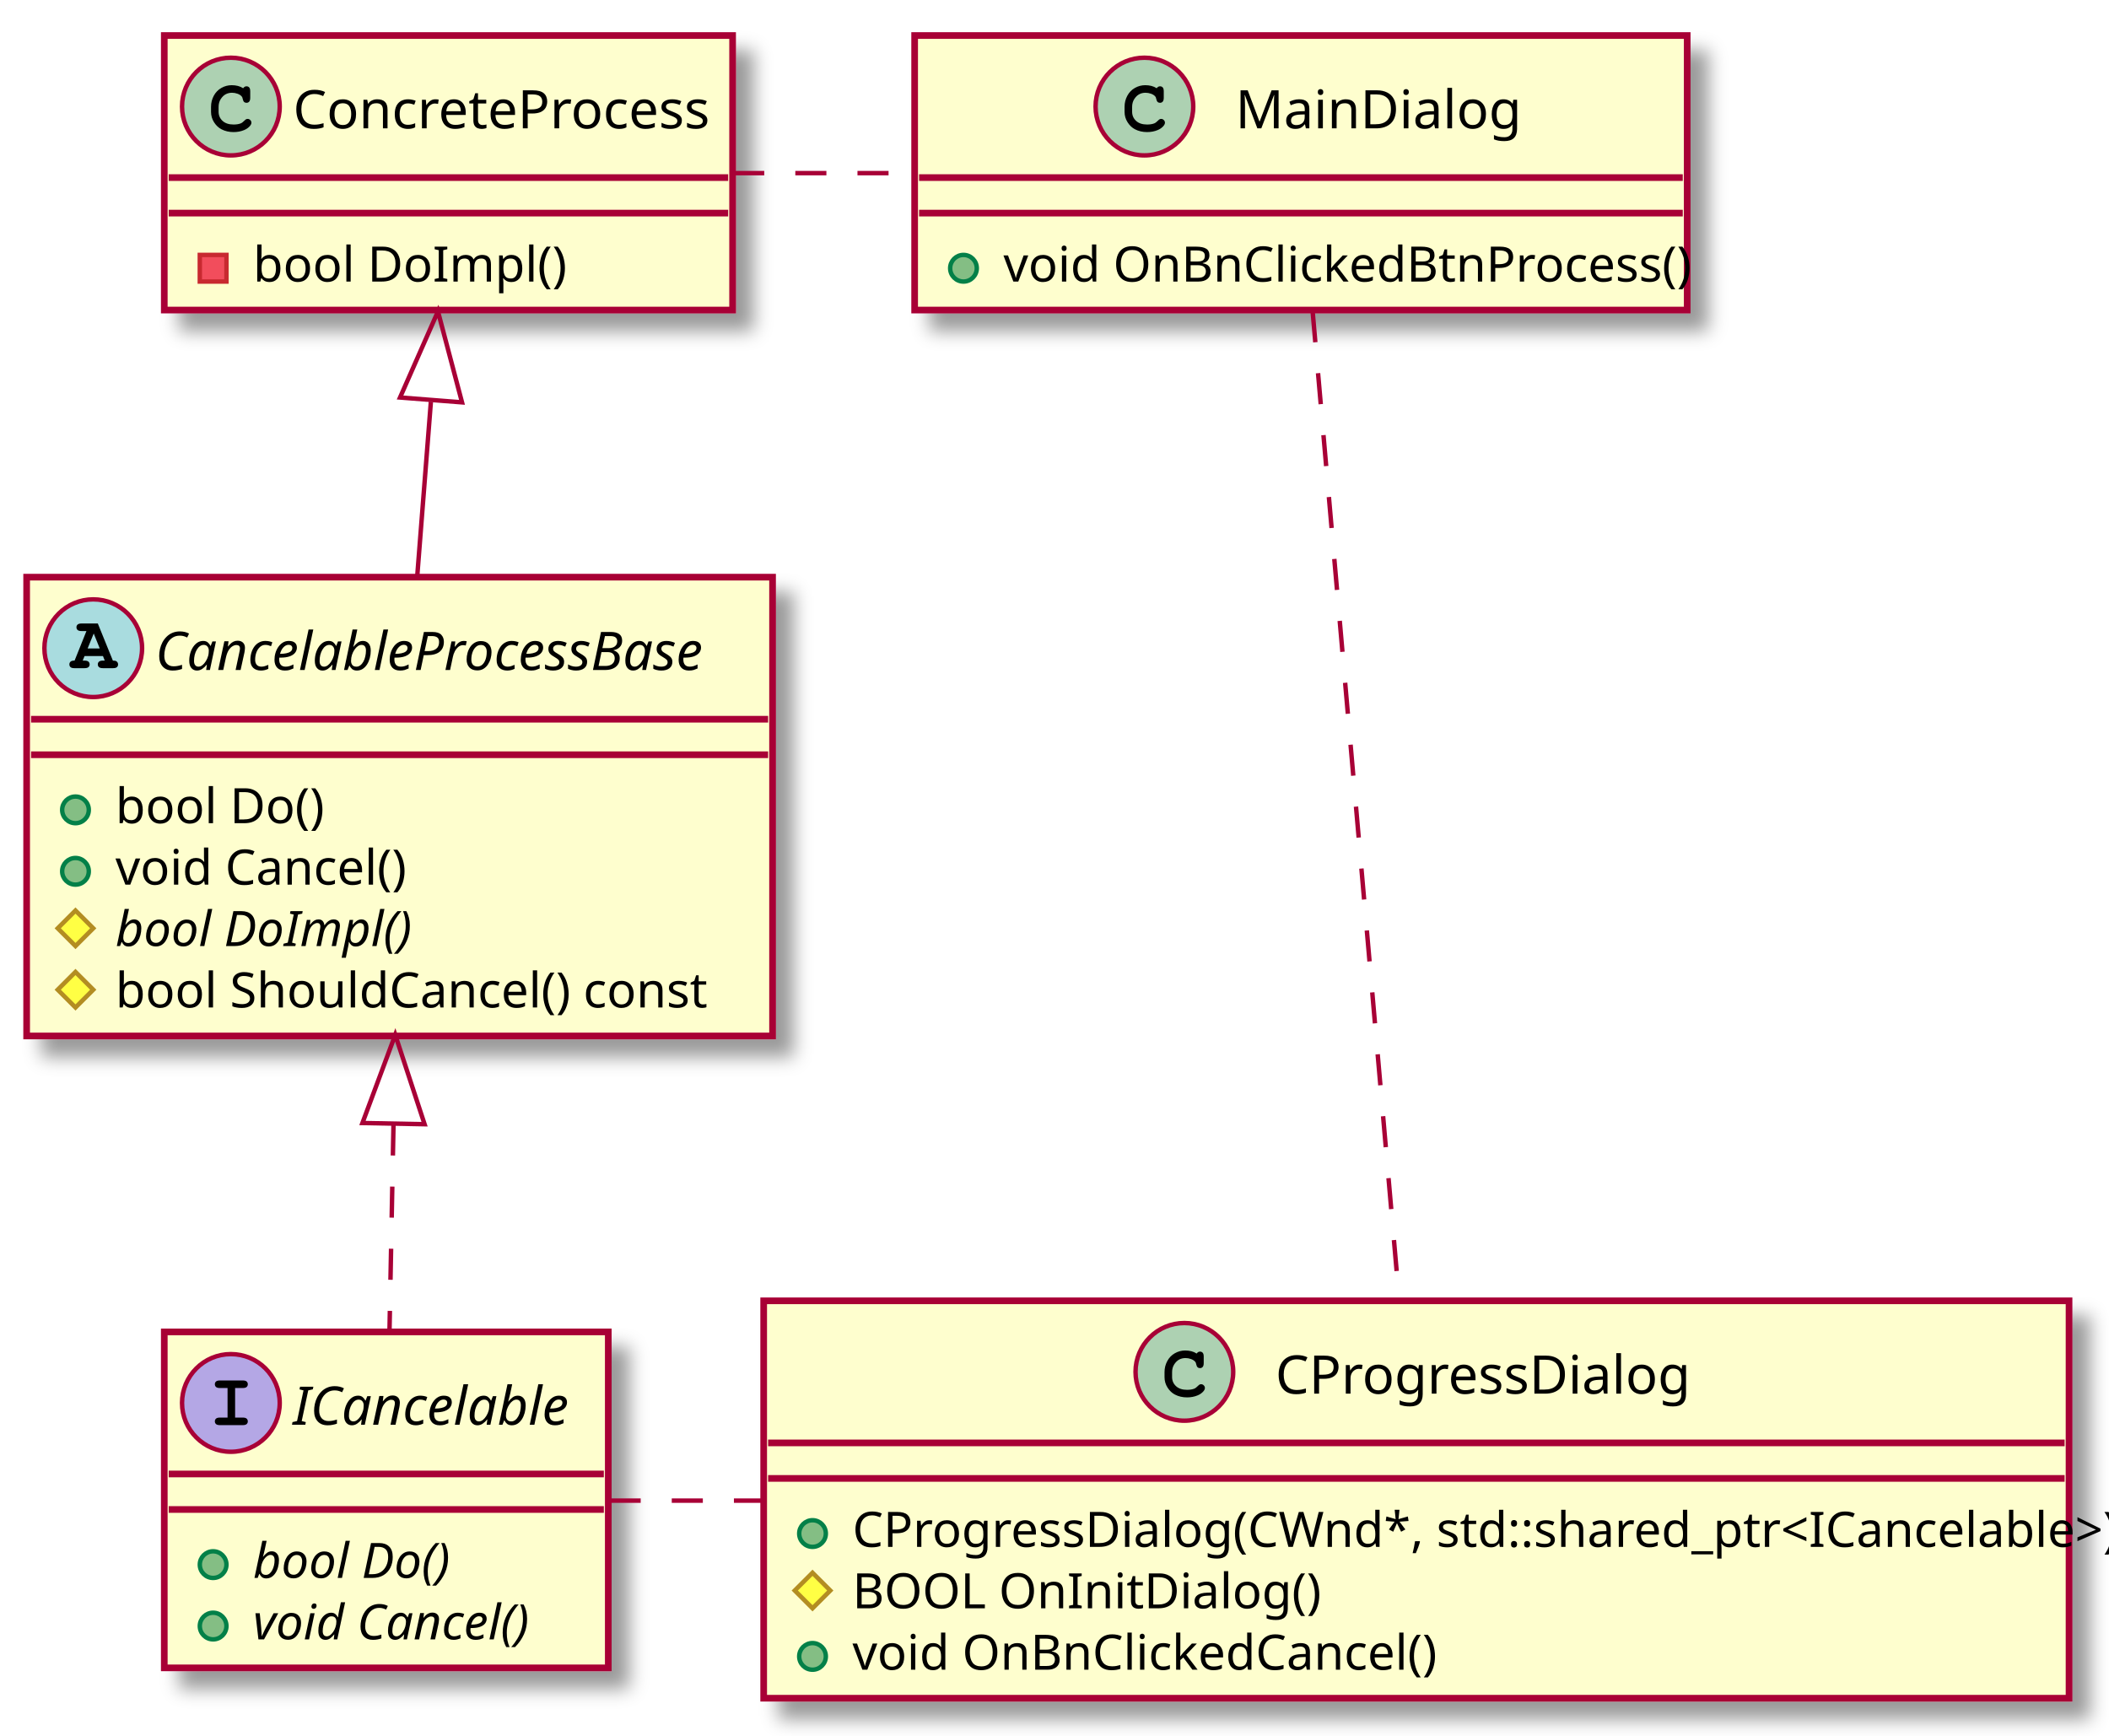
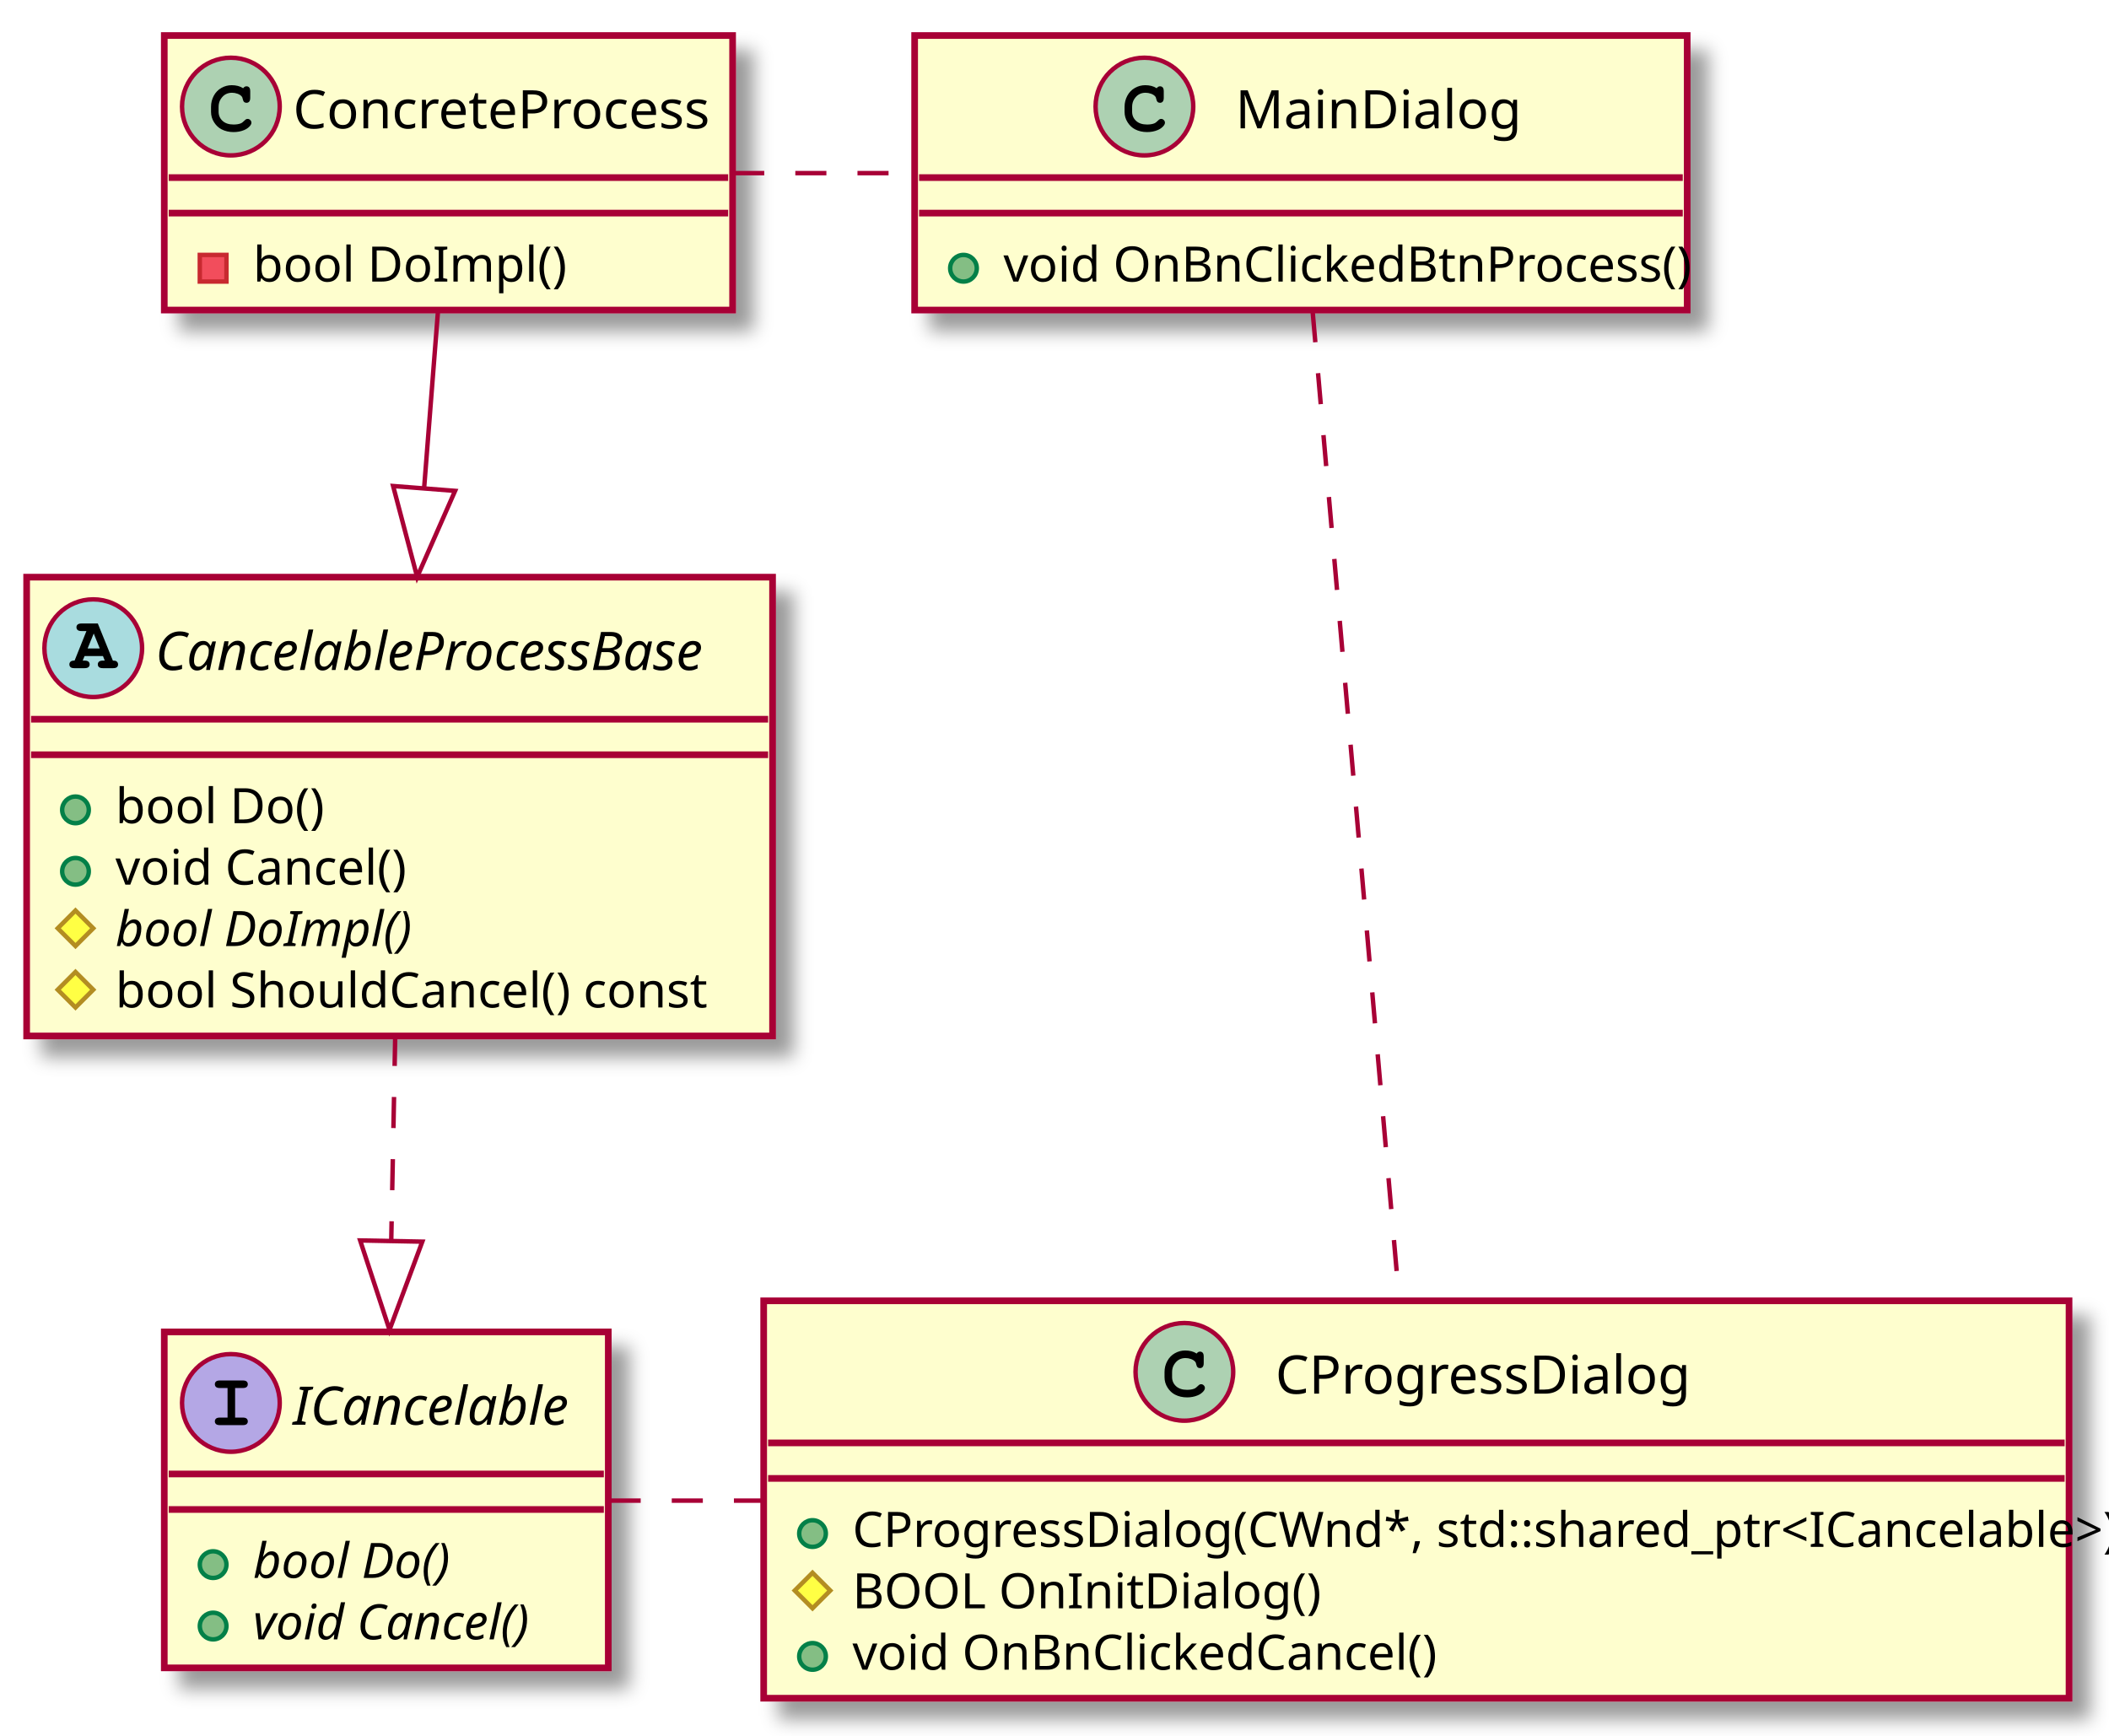
<svg xmlns="http://www.w3.org/2000/svg" contentScriptType="application/ecmascript" contentStyleType="text/css" height="391px" preserveAspectRatio="none" style="width:475px;height:391px;" version="1.1" viewBox="0 0 475 391" width="475px" zoomAndPan="magnify">
  <defs>
-     <filter height="300%" id="f2fwgj5" width="300%" x="-1" y="-1">
+     <filter height="300%" id="fai78yf" width="300%" x="-1" y="-1">
      <feGaussianBlur result="blurOut" stdDeviation="2.0" />
      <feColorMatrix in="blurOut" result="blurOut2" type="matrix" values="0 0 0 0 0 0 0 0 0 0 0 0 0 0 0 0 0 0 .4 0" />
      <feOffset dx="4.0" dy="4.0" in="blurOut2" result="blurOut3" />
      <feBlend in="SourceGraphic" in2="blurOut3" mode="normal" />
    </filter>
  </defs>
  <g>
-     <rect fill="#FEFECE" filter="url(#f2fwgj5)" height="75.672" style="stroke: #A80036; stroke-width: 1.5;" width="100" x="37" y="300" />
+     <rect fill="#FEFECE" filter="url(#fai78yf)" height="75.672" style="stroke: #A80036; stroke-width: 1.5;" width="100" x="37" y="300" />
    <ellipse cx="52" cy="316" fill="#B4A7E5" rx="11" ry="11" style="stroke: #A80036; stroke-width: 1.0;" />
    <path d="M52.953,312.641 L52.953,319.297 L54.672,319.297 Q55.281,319.297 55.547,319.531 Q55.812,319.766 55.812,320.156 Q55.812,320.531 55.547,320.766 Q55.281,321 54.672,321 L49.531,321 Q48.922,321 48.656,320.766 Q48.391,320.531 48.391,320.141 Q48.391,319.766 48.656,319.531 Q48.922,319.297 49.531,319.297 L51.25,319.297 L51.25,312.641 L49.531,312.641 Q48.922,312.641 48.656,312.406 Q48.391,312.172 48.391,311.781 Q48.391,311.406 48.656,311.172 Q48.922,310.938 49.531,310.938 L54.672,310.938 Q55.281,310.938 55.547,311.172 Q55.812,311.406 55.812,311.781 Q55.812,312.172 55.547,312.406 Q55.281,312.641 54.672,312.641 L52.953,312.641 Z " />
    <text fill="#000000" font-family="sans-serif" font-size="12" font-style="italic" lengthAdjust="spacingAndGlyphs" textLength="68" x="66" y="320.91">ICancelable</text>
    <line style="stroke: #A80036; stroke-width: 1.5;" x1="38" x2="136" y1="332" y2="332" />
    <line style="stroke: #A80036; stroke-width: 1.5;" x1="38" x2="136" y1="340" y2="340" />
    <ellipse cx="48" cy="352.418" fill="#84BE84" rx="3" ry="3" style="stroke: #038048; stroke-width: 1.0;" />
    <text fill="#000000" font-family="sans-serif" font-size="11" font-style="italic" lengthAdjust="spacingAndGlyphs" textLength="47" x="57" y="355.419">bool Do()</text>
    <ellipse cx="48" cy="366.254" fill="#84BE84" rx="3" ry="3" style="stroke: #038048; stroke-width: 1.0;" />
    <text fill="#000000" font-family="sans-serif" font-size="11" font-style="italic" lengthAdjust="spacingAndGlyphs" textLength="66" x="57" y="369.255">void Cancel()</text>
-     <rect fill="#FEFECE" filter="url(#f2fwgj5)" height="103.344" style="stroke: #A80036; stroke-width: 1.5;" width="168" x="6" y="130" />
+     <rect fill="#FEFECE" filter="url(#fai78yf)" height="103.344" style="stroke: #A80036; stroke-width: 1.5;" width="168" x="6" y="130" />
    <ellipse cx="21" cy="146" fill="#A9DCDF" rx="11" ry="11" style="stroke: #A80036; stroke-width: 1.0;" />
    <path d="M23.188,147.766 L19.047,147.766 L18.625,148.797 L19.047,148.797 Q19.656,148.797 19.922,149.031 Q20.188,149.266 20.188,149.656 Q20.188,150.031 19.922,150.266 Q19.656,150.5 19.047,150.5 L16.75,150.5 Q16.141,150.5 15.883,150.266 Q15.625,150.031 15.625,149.641 Q15.625,149.266 15.898,149.023 Q16.172,148.781 16.797,148.797 L19.469,142.141 L18.359,142.141 Q17.75,142.141 17.484,141.906 Q17.219,141.672 17.219,141.281 Q17.219,140.906 17.484,140.672 Q17.75,140.438 18.359,140.438 L22.031,140.438 L25.422,148.797 Q26.016,148.797 26.203,148.938 Q26.594,149.203 26.594,149.656 Q26.594,150.031 26.336,150.266 Q26.078,150.5 25.469,150.5 L23.172,150.5 Q22.562,150.5 22.297,150.266 Q22.031,150.031 22.031,149.641 Q22.031,149.266 22.297,149.031 Q22.562,148.797 23.172,148.797 L23.594,148.797 L23.188,147.766 Z M22.469,146.062 L21.109,142.688 L19.734,146.062 L22.469,146.062 Z " />
    <text fill="#000000" font-family="sans-serif" font-size="12" font-style="italic" lengthAdjust="spacingAndGlyphs" textLength="136" x="35" y="150.91">CancelableProcessBase</text>
    <line style="stroke: #A80036; stroke-width: 1.5;" x1="7" x2="173" y1="162" y2="162" />
    <line style="stroke: #A80036; stroke-width: 1.5;" x1="7" x2="173" y1="170" y2="170" />
    <ellipse cx="17" cy="182.418" fill="#84BE84" rx="3" ry="3" style="stroke: #038048; stroke-width: 1.0;" />
    <text fill="#000000" font-family="sans-serif" font-size="11" lengthAdjust="spacingAndGlyphs" textLength="44" x="26" y="185.419">bool Do()</text>
    <ellipse cx="17" cy="196.254" fill="#84BE84" rx="3" ry="3" style="stroke: #038048; stroke-width: 1.0;" />
    <text fill="#000000" font-family="sans-serif" font-size="11" lengthAdjust="spacingAndGlyphs" textLength="64" x="26" y="199.255">void Cancel()</text>
    <polygon fill="#FFFF44" points="17,205.09,21,209.09,17,213.09,13,209.09" style="stroke: #B38D22; stroke-width: 1.0;" />
    <text fill="#000000" font-family="sans-serif" font-size="11" font-style="italic" lengthAdjust="spacingAndGlyphs" textLength="68" x="26" y="213.091">bool DoImpl()</text>
    <polygon fill="#FFFF44" points="17,218.926,21,222.926,17,226.926,13,222.926" style="stroke: #B38D22; stroke-width: 1.0;" />
    <text fill="#000000" font-family="sans-serif" font-size="11" lengthAdjust="spacingAndGlyphs" textLength="127" x="26" y="226.927">bool ShouldCancel() const</text>
-     <rect fill="#FEFECE" filter="url(#f2fwgj5)" height="61.836" style="stroke: #A80036; stroke-width: 1.5;" width="128" x="37" y="8" />
+     <rect fill="#FEFECE" filter="url(#fai78yf)" height="61.836" style="stroke: #A80036; stroke-width: 1.5;" width="128" x="37" y="8" />
    <ellipse cx="52" cy="24" fill="#ADD1B2" rx="11" ry="11" style="stroke: #A80036; stroke-width: 1.0;" />
    <path d="M54.766,19.875 Q54.922,19.656 55.109,19.547 Q55.297,19.438 55.516,19.438 Q55.891,19.438 56.125,19.695 Q56.359,19.953 56.359,20.562 L56.359,22.016 Q56.359,22.625 56.125,22.891 Q55.891,23.156 55.516,23.156 Q55.172,23.156 54.969,22.953 Q54.766,22.766 54.656,22.25 Q54.609,21.891 54.422,21.703 Q54.094,21.328 53.484,21.109 Q52.875,20.891 52.25,20.891 Q51.484,20.891 50.852,21.219 Q50.219,21.547 49.727,22.297 Q49.234,23.047 49.234,24.078 L49.234,25.172 Q49.234,26.406 50.125,27.227 Q51.016,28.047 52.609,28.047 Q53.547,28.047 54.203,27.797 Q54.594,27.641 55.016,27.203 Q55.281,26.938 55.43,26.859 Q55.578,26.781 55.781,26.781 Q56.109,26.781 56.367,27.039 Q56.625,27.297 56.625,27.641 Q56.625,27.984 56.281,28.391 Q55.781,28.969 54.984,29.297 Q53.906,29.75 52.609,29.75 Q51.094,29.75 49.891,29.125 Q48.906,28.625 48.219,27.555 Q47.531,26.484 47.531,25.203 L47.531,24.047 Q47.531,22.719 48.148,21.57 Q48.766,20.422 49.859,19.805 Q50.953,19.188 52.188,19.188 Q52.922,19.188 53.57,19.352 Q54.219,19.516 54.766,19.875 Z " />
    <text fill="#000000" font-family="sans-serif" font-size="12" lengthAdjust="spacingAndGlyphs" textLength="96" x="66" y="28.91">ConcreteProcess</text>
    <line style="stroke: #A80036; stroke-width: 1.5;" x1="38" x2="164" y1="40" y2="40" />
    <line style="stroke: #A80036; stroke-width: 1.5;" x1="38" x2="164" y1="48" y2="48" />
    <rect fill="#F24D5C" height="6" style="stroke: #C82930; stroke-width: 1.0;" width="6" x="45" y="57.418" />
    <text fill="#000000" font-family="sans-serif" font-size="11" lengthAdjust="spacingAndGlyphs" textLength="62" x="57" y="63.419">bool DoImpl()</text>
-     <rect fill="#FEFECE" filter="url(#f2fwgj5)" height="89.508" style="stroke: #A80036; stroke-width: 1.5;" width="294" x="172" y="293" />
+     <rect fill="#FEFECE" filter="url(#fai78yf)" height="89.508" style="stroke: #A80036; stroke-width: 1.5;" width="294" x="172" y="293" />
    <ellipse cx="266.75" cy="309" fill="#ADD1B2" rx="11" ry="11" style="stroke: #A80036; stroke-width: 1.0;" />
    <path d="M269.516,304.875 Q269.672,304.656 269.859,304.547 Q270.047,304.438 270.266,304.438 Q270.641,304.438 270.875,304.695 Q271.109,304.953 271.109,305.562 L271.109,307.016 Q271.109,307.625 270.875,307.891 Q270.641,308.156 270.266,308.156 Q269.922,308.156 269.719,307.953 Q269.516,307.766 269.406,307.25 Q269.359,306.891 269.172,306.703 Q268.844,306.328 268.234,306.109 Q267.625,305.891 267,305.891 Q266.234,305.891 265.602,306.219 Q264.969,306.547 264.477,307.297 Q263.984,308.047 263.984,309.078 L263.984,310.172 Q263.984,311.406 264.875,312.227 Q265.766,313.047 267.359,313.047 Q268.297,313.047 268.953,312.797 Q269.344,312.641 269.766,312.203 Q270.031,311.938 270.18,311.859 Q270.328,311.781 270.531,311.781 Q270.859,311.781 271.117,312.039 Q271.375,312.297 271.375,312.641 Q271.375,312.984 271.031,313.391 Q270.531,313.969 269.734,314.297 Q268.656,314.75 267.359,314.75 Q265.844,314.75 264.641,314.125 Q263.656,313.625 262.969,312.555 Q262.281,311.484 262.281,310.203 L262.281,309.047 Q262.281,307.719 262.898,306.57 Q263.516,305.422 264.609,304.805 Q265.703,304.188 266.938,304.188 Q267.672,304.188 268.32,304.352 Q268.969,304.516 269.516,304.875 Z " />
    <text fill="#000000" font-family="sans-serif" font-size="12" lengthAdjust="spacingAndGlyphs" textLength="96" x="287.25" y="313.91">CProgressDialog</text>
    <line style="stroke: #A80036; stroke-width: 1.5;" x1="173" x2="465" y1="325" y2="325" />
    <line style="stroke: #A80036; stroke-width: 1.5;" x1="173" x2="465" y1="333" y2="333" />
    <ellipse cx="183" cy="345.418" fill="#84BE84" rx="3" ry="3" style="stroke: #038048; stroke-width: 1.0;" />
    <text fill="#000000" font-family="sans-serif" font-size="11" lengthAdjust="spacingAndGlyphs" textLength="268" x="192" y="348.419">CProgressDialog(CWnd*, std::shared_ptr&lt;ICancelable&gt;)</text>
    <polygon fill="#FFFF44" points="183,354.254,187,358.254,183,362.254,179,358.254" style="stroke: #B38D22; stroke-width: 1.0;" />
    <text fill="#000000" font-family="sans-serif" font-size="11" lengthAdjust="spacingAndGlyphs" textLength="96" x="192" y="362.255">BOOL OnInitDialog()</text>
    <ellipse cx="183" cy="373.09" fill="#84BE84" rx="3" ry="3" style="stroke: #038048; stroke-width: 1.0;" />
    <text fill="#000000" font-family="sans-serif" font-size="11" lengthAdjust="spacingAndGlyphs" textLength="125" x="192" y="376.091">void OnBnClickedCancel()</text>
-     <rect fill="#FEFECE" filter="url(#f2fwgj5)" height="61.836" style="stroke: #A80036; stroke-width: 1.5;" width="174" x="206" y="8" />
+     <rect fill="#FEFECE" filter="url(#fai78yf)" height="61.836" style="stroke: #A80036; stroke-width: 1.5;" width="174" x="206" y="8" />
    <ellipse cx="257.75" cy="24" fill="#ADD1B2" rx="11" ry="11" style="stroke: #A80036; stroke-width: 1.0;" />
    <path d="M260.516,19.875 Q260.672,19.656 260.859,19.547 Q261.047,19.438 261.266,19.438 Q261.641,19.438 261.875,19.695 Q262.109,19.953 262.109,20.562 L262.109,22.016 Q262.109,22.625 261.875,22.891 Q261.641,23.156 261.266,23.156 Q260.922,23.156 260.719,22.953 Q260.516,22.766 260.406,22.25 Q260.359,21.891 260.172,21.703 Q259.844,21.328 259.234,21.109 Q258.625,20.891 258,20.891 Q257.234,20.891 256.602,21.219 Q255.969,21.547 255.477,22.297 Q254.984,23.047 254.984,24.078 L254.984,25.172 Q254.984,26.406 255.875,27.227 Q256.766,28.047 258.359,28.047 Q259.297,28.047 259.953,27.797 Q260.344,27.641 260.766,27.203 Q261.031,26.938 261.18,26.859 Q261.328,26.781 261.531,26.781 Q261.859,26.781 262.117,27.039 Q262.375,27.297 262.375,27.641 Q262.375,27.984 262.031,28.391 Q261.531,28.969 260.734,29.297 Q259.656,29.75 258.359,29.75 Q256.844,29.75 255.641,29.125 Q254.656,28.625 253.969,27.555 Q253.281,26.484 253.281,25.203 L253.281,24.047 Q253.281,22.719 253.898,21.57 Q254.516,20.422 255.609,19.805 Q256.703,19.188 257.938,19.188 Q258.672,19.188 259.32,19.352 Q259.969,19.516 260.516,19.875 Z " />
    <text fill="#000000" font-family="sans-serif" font-size="12" lengthAdjust="spacingAndGlyphs" textLength="62" x="278.25" y="28.91">MainDialog</text>
    <line style="stroke: #A80036; stroke-width: 1.5;" x1="207" x2="379" y1="40" y2="40" />
    <line style="stroke: #A80036; stroke-width: 1.5;" x1="207" x2="379" y1="48" y2="48" />
    <ellipse cx="217" cy="60.418" fill="#84BE84" rx="3" ry="3" style="stroke: #038048; stroke-width: 1.0;" />
    <text fill="#000000" font-family="sans-serif" font-size="11" lengthAdjust="spacingAndGlyphs" textLength="148" x="226" y="63.419">void OnBnClickedBtnProcess()</text>
-     <path d="M88.626,253.269 C88.316,269.236 87.999,285.576 87.728,299.532 " fill="none" style="stroke: #A80036; stroke-width: 1.0; stroke-dasharray: 7.0,7.0;" />
-     <polygon fill="none" points="81.631,252.949,89.018,233.089,95.628,253.221,81.631,252.949" style="stroke: #A80036; stroke-width: 1.0;" />
-     <path d="M97.046,90.497 C96.042,103.33 94.962,117.121 93.957,129.956 " fill="none" style="stroke: #A80036; stroke-width: 1.0;" />
-     <polygon fill="none" points="90.1,89.533,98.64,70.141,104.058,90.626,90.1,89.533" style="stroke: #A80036; stroke-width: 1.0;" />
+     <path d="M89.018,233.089 C88.73,247.888 88.414,264.176 88.119,279.377 " fill="none" style="stroke: #A80036; stroke-width: 1.0; stroke-dasharray: 7.0,7.0;" />
+     <polygon fill="none" points="95.115,279.672,87.728,299.532,81.117,279.4,95.115,279.672" style="stroke: #A80036; stroke-width: 1.0;" />
+     <path d="M98.64,70.141 C97.724,81.842 96.633,95.777 95.54,109.739 " fill="none" style="stroke: #A80036; stroke-width: 1.0;" />
+     <polygon fill="none" points="102.497,110.564,93.957,129.956,88.54,109.471,102.497,110.564" style="stroke: #A80036; stroke-width: 1.0;" />
    <path d="M137.297,338 C148.772,338 160.246,338 171.721,338 " fill="none" style="stroke: #A80036; stroke-width: 1.0; stroke-dasharray: 7.0,7.0;" />
    <path d="M165.125,39 C178.612,39 192.099,39 205.585,39 " fill="none" style="stroke: #A80036; stroke-width: 1.0; stroke-dasharray: 7.0,7.0;" />
    <path d="M295.636,70.112 C300.245,122.76 309.786,231.744 315.14,292.906 " fill="none" style="stroke: #A80036; stroke-width: 1.0; stroke-dasharray: 7.0,7.0;" />
  </g>
</svg>
